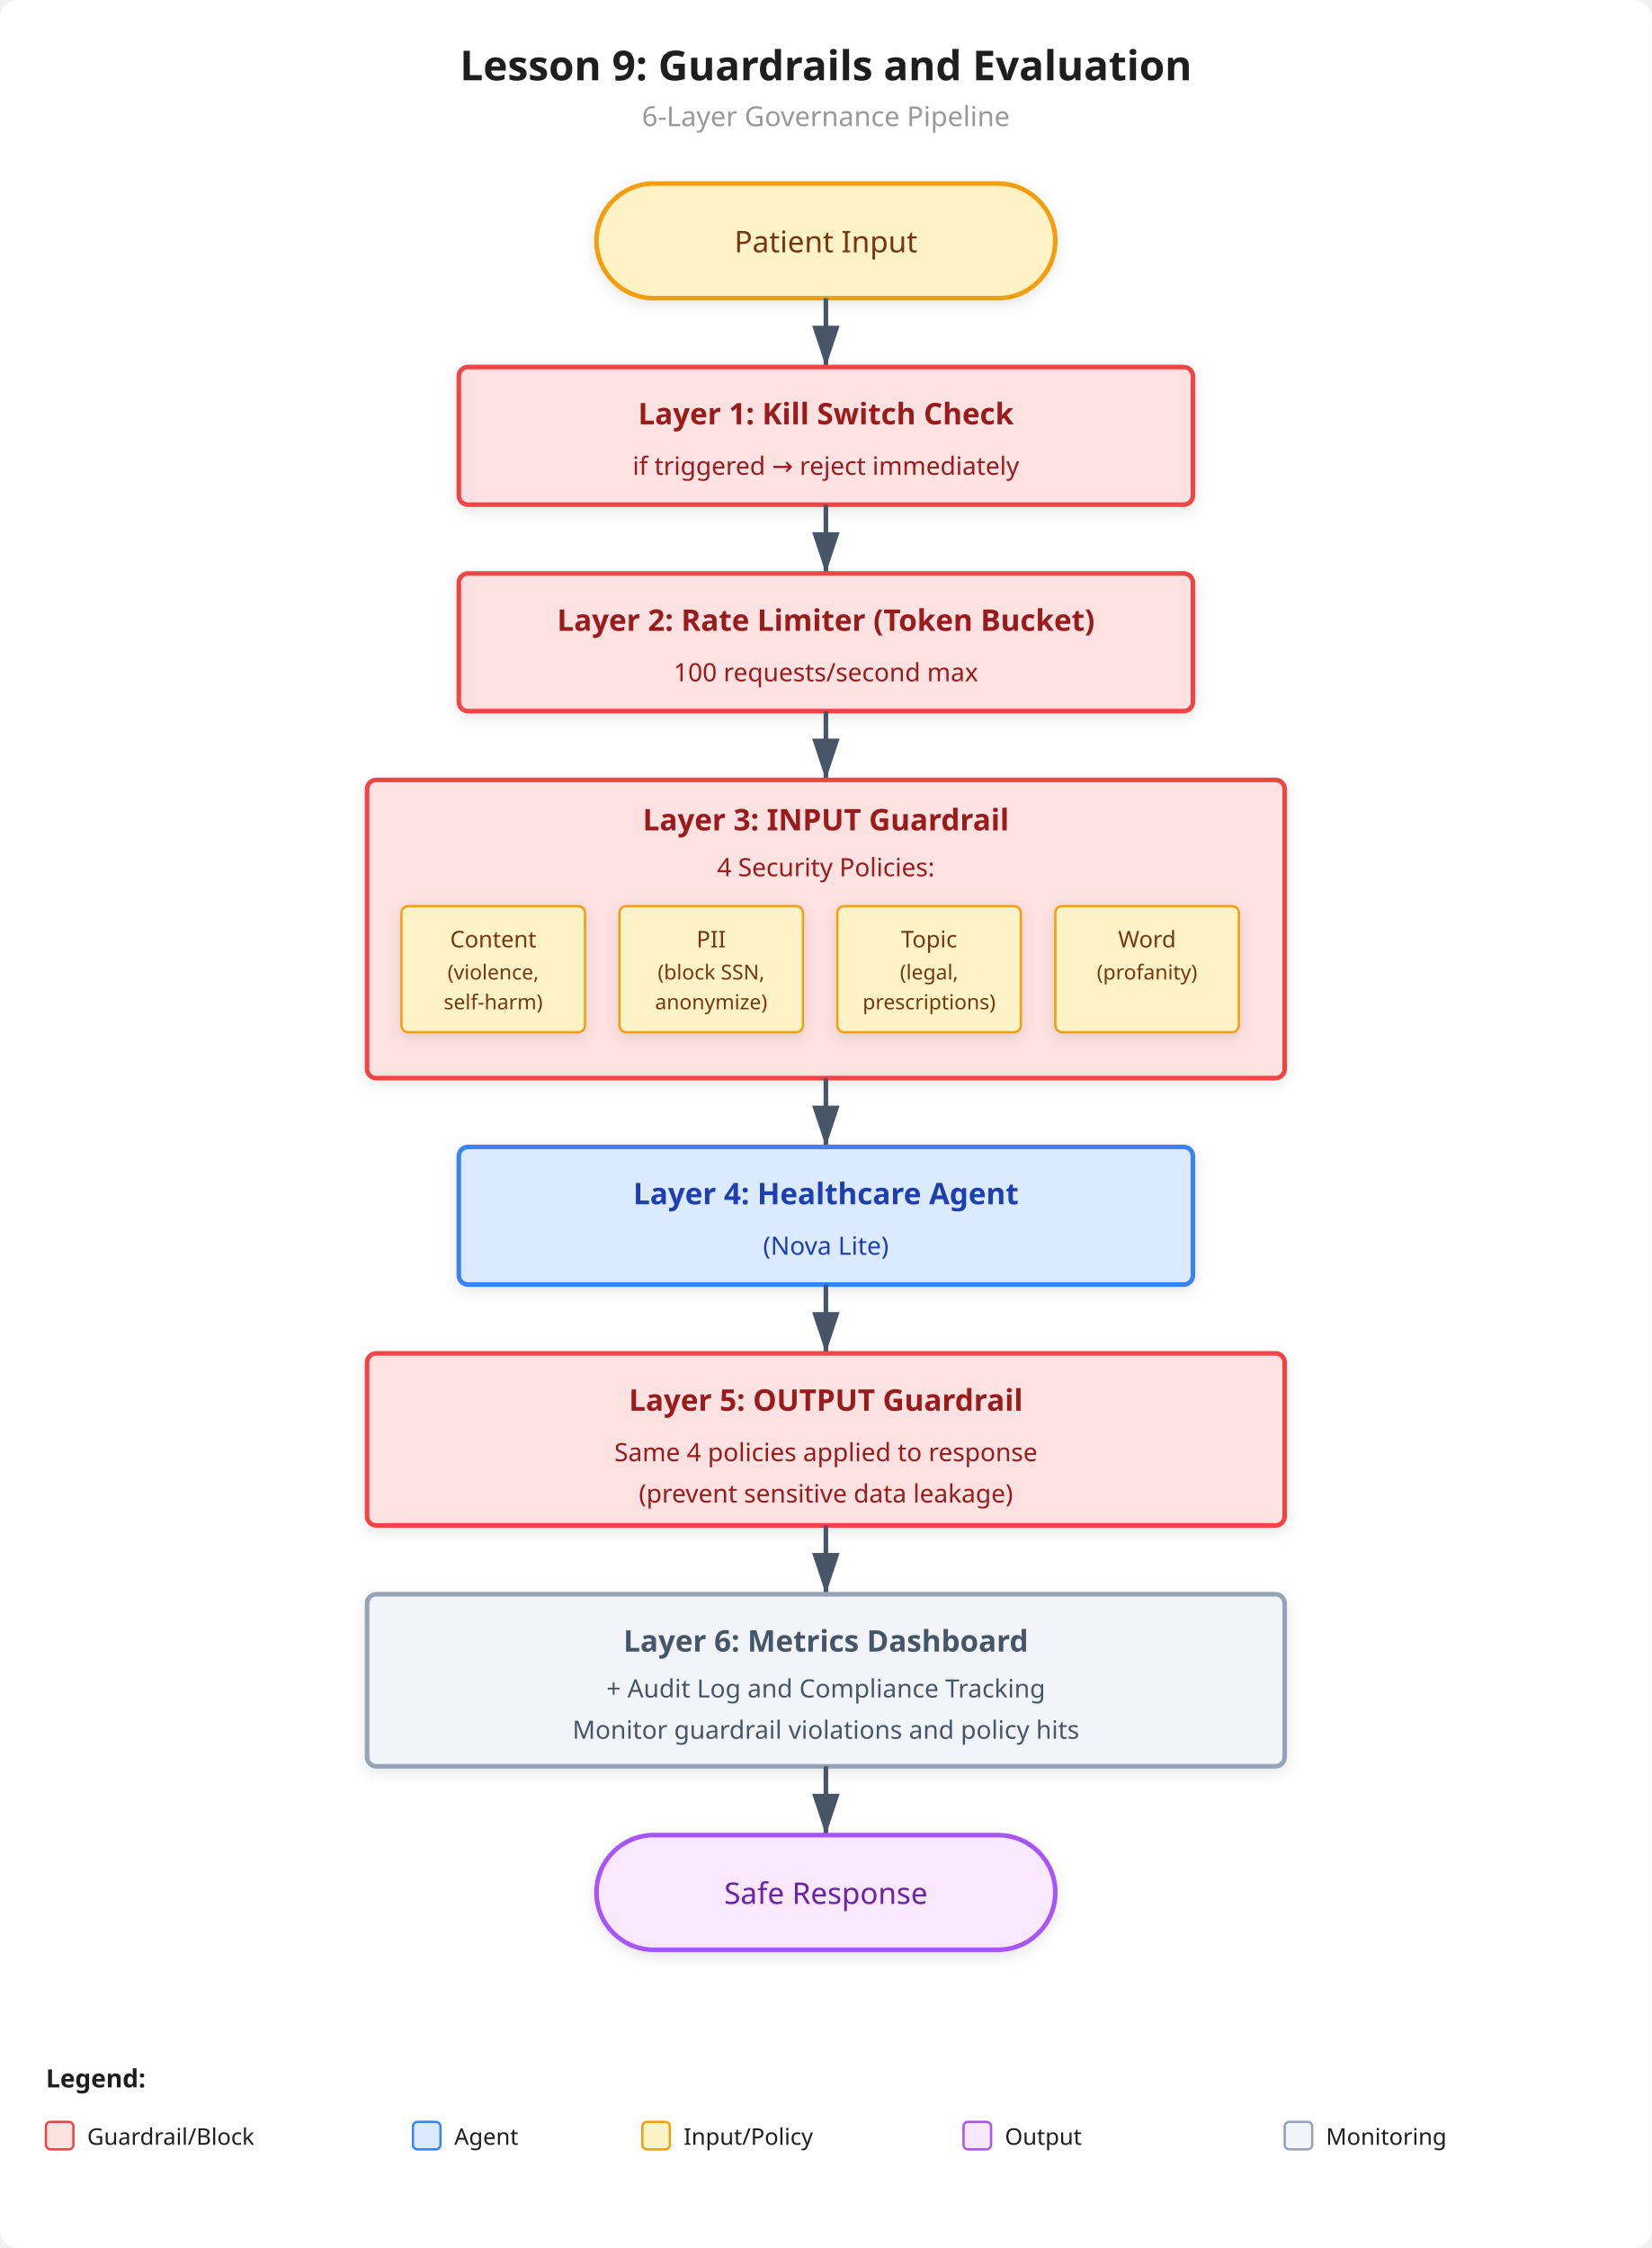
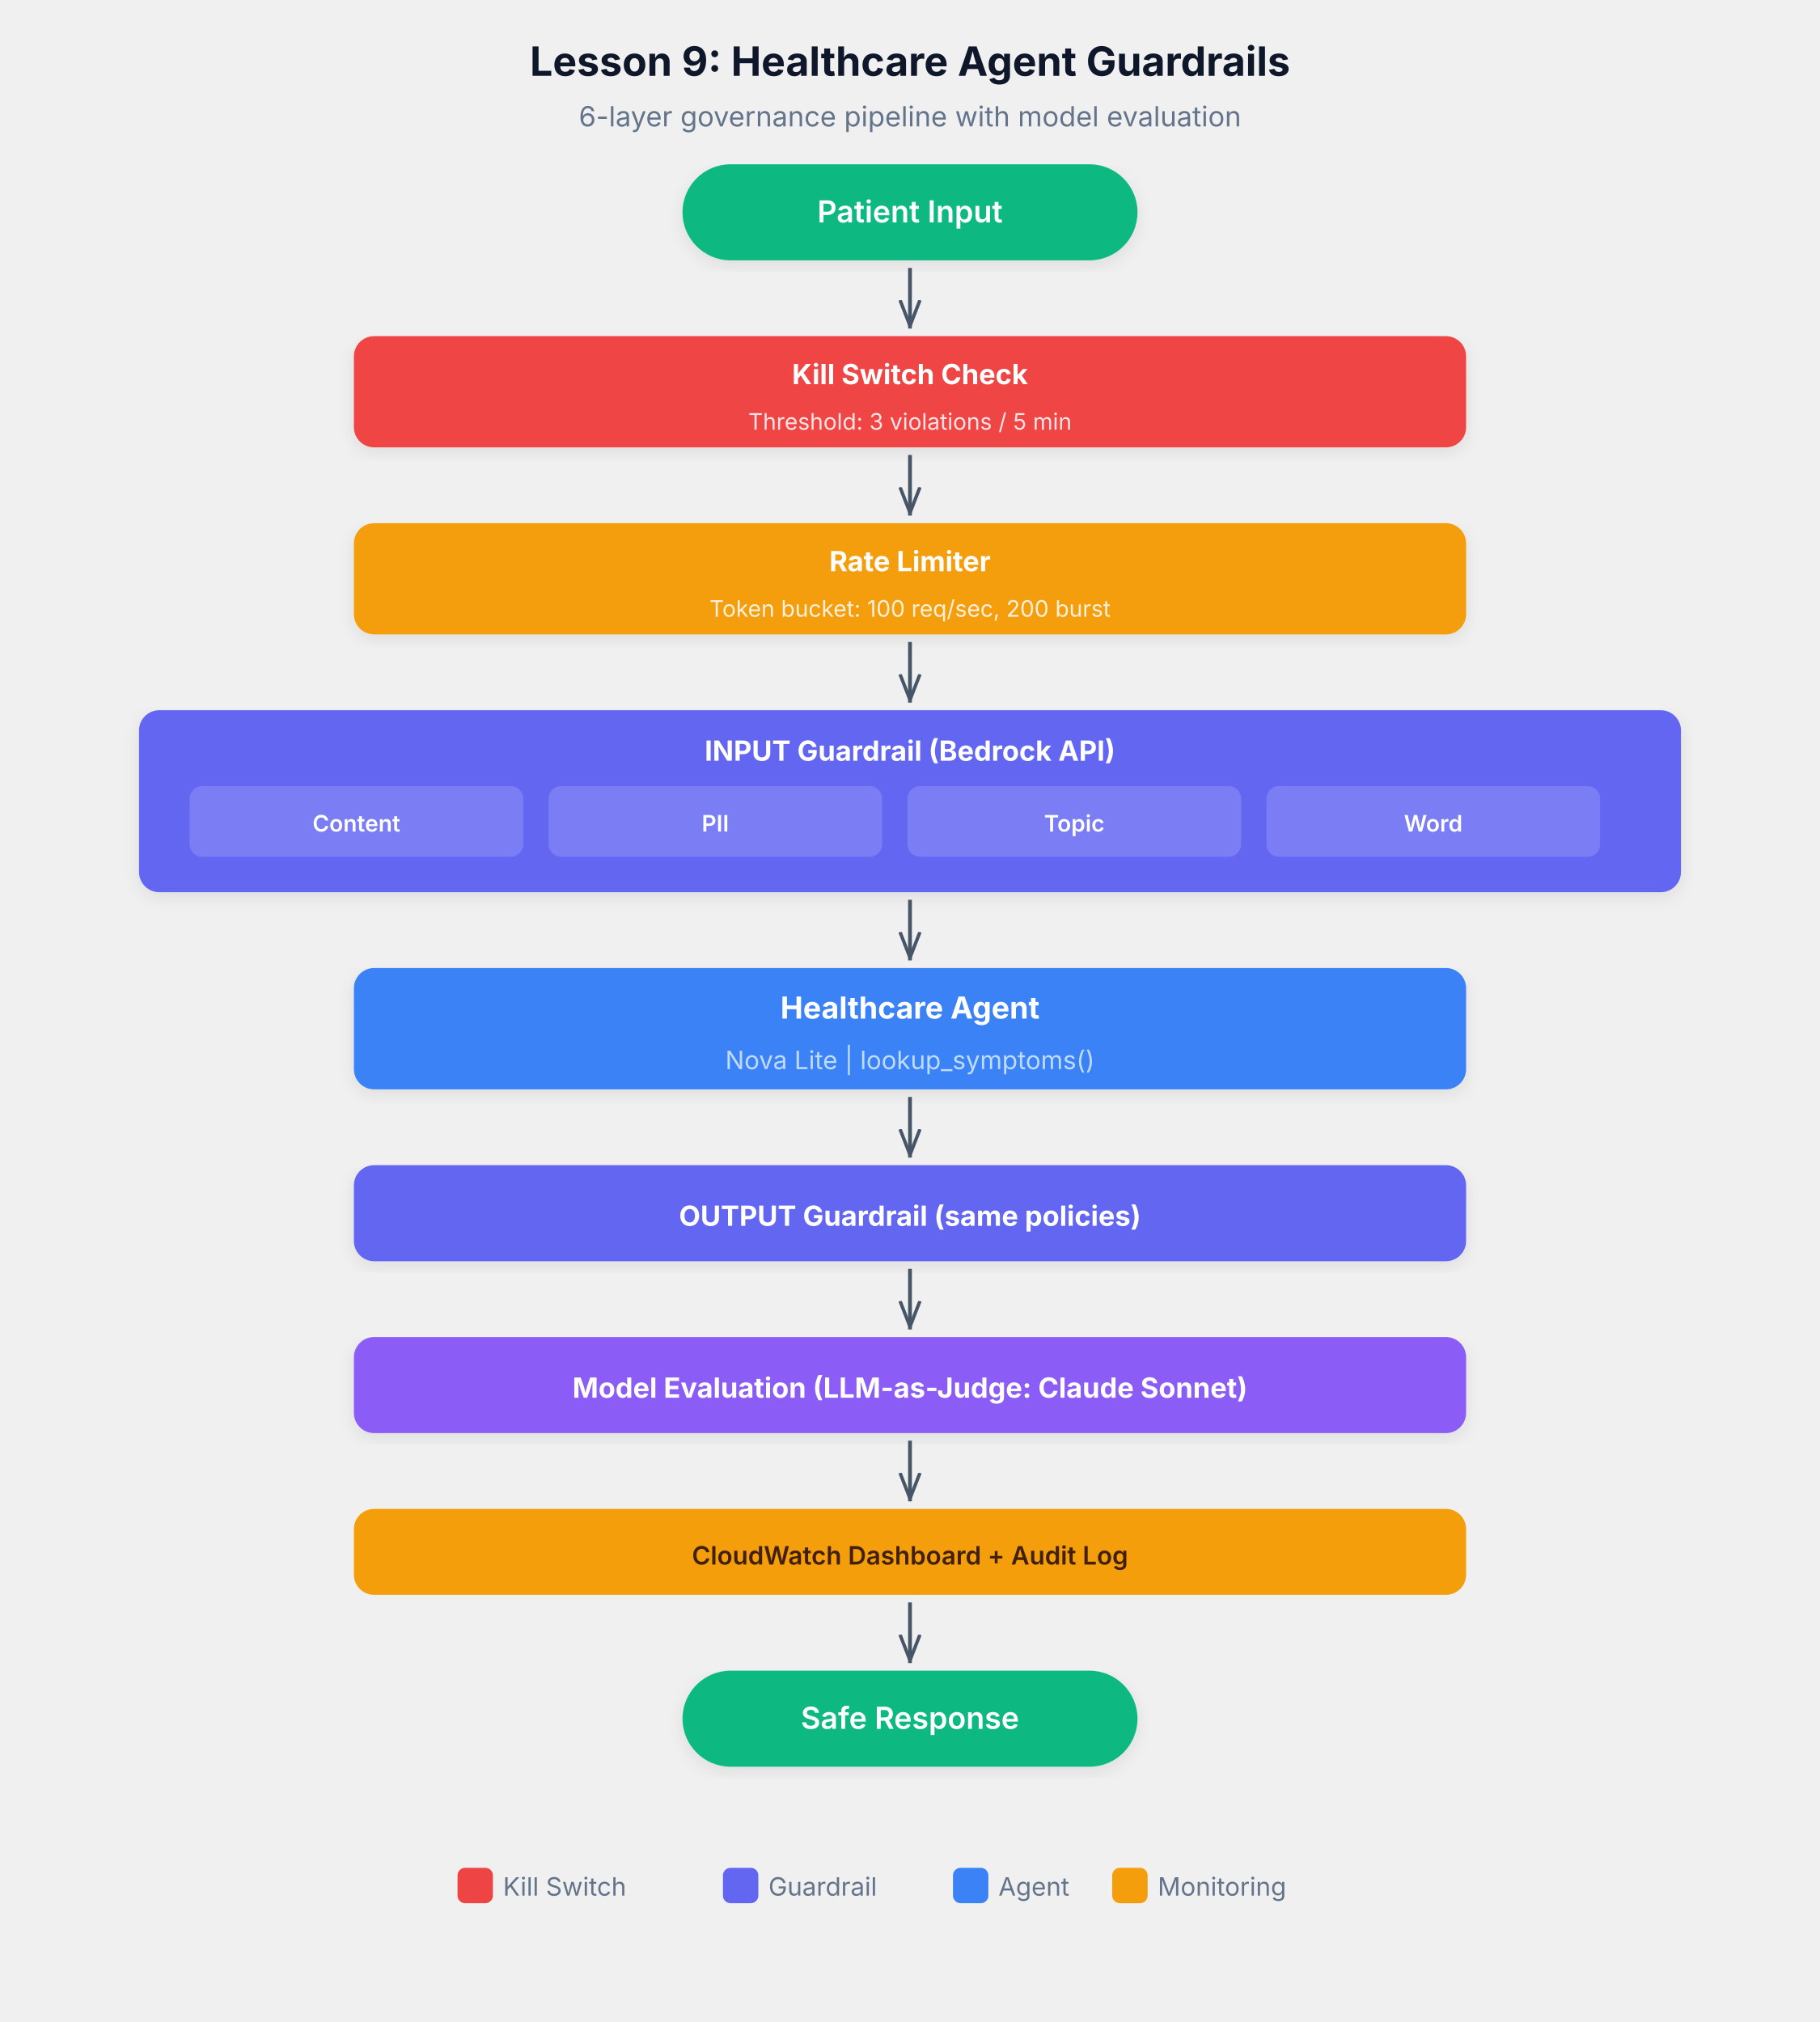
- <svg xmlns="http://www.w3.org/2000/svg" viewBox="0 0 720 980">
+ <svg xmlns="http://www.w3.org/2000/svg" viewBox="0 0 720 800" font-family="system-ui, -apple-system, &quot;Segoe UI&quot;, sans-serif">
  <defs>
-     <filter id="shadow9" x="-50%" y="-50%" width="200%" height="200%">
-       <feDropShadow dx="0" dy="2" stdDeviation="3" flood-opacity="0.1" />
+     <filter id="sh" x="-4%" y="-4%" width="108%" height="116%">
+       <feDropShadow dx="0" dy="2" stdDeviation="3" flood-opacity="0.08" />
    </filter>
-     <marker id="arrow9" markerWidth="10" markerHeight="10" refX="9" refY="3" orient="auto" markerUnits="strokeWidth">
-       <path d="M0,0 L0,6 L9,3 z" fill="#475569" />
+     <marker id="a" viewBox="0 0 10 8" refX="10" refY="4" markerWidth="8" markerHeight="6" orient="auto">
+       <path d="M0,0.5 L9,4 L0,7.5" fill="none" stroke="#475569" stroke-width="1.2" stroke-linejoin="round" />
    </marker>
-     <style>
-       text { font-family: 'Segoe UI', system-ui, sans-serif; }
-       .title { font-size: 18px; font-weight: bold; text-anchor: middle; }
-       .subtitle { font-size: 12px; fill: #999999; text-anchor: middle; }
-       .label { font-size: 13px; text-anchor: middle; }
-       .small { font-size: 11px; text-anchor: middle; }
-       .tiny { font-size: 9px; text-anchor: middle; }
-     </style>
+     <marker id="ah" viewBox="0 0 10 8" refX="10" refY="4" markerWidth="8" markerHeight="6" orient="auto">
+       <path d="M0,0.5 L9,4 L0,7.5" fill="none" stroke="#475569" stroke-width="1.2" stroke-linejoin="round" />
+     </marker>
  </defs>
-   <rect width="100%" height="100%" fill="white" rx="8" />
-   <text x="360" y="35" class="title" fill="#1e1e1e">Lesson 9: Guardrails and Evaluation</text>
-   <text x="360" y="55" class="subtitle">6-Layer Governance Pipeline</text>
-   <rect x="260" y="80" width="200" height="50" rx="25" fill="#fef3c7" stroke="#f59e0b" stroke-width="2" filter="url(#shadow9)" />
-   <text x="360" y="110" class="label" fill="#78350f" font-weight="500">Patient Input</text>
-   <line x1="360" y1="130" x2="360" y2="160" stroke="#475569" stroke-width="2" marker-end="url(#arrow9)" />
-   <rect x="200" y="160" width="320" height="60" rx="4" fill="#fee2e2" stroke="#ef4444" stroke-width="2" filter="url(#shadow9)" />
-   <text x="360" y="185" class="label" fill="#991b1b" font-weight="600">Layer 1: Kill Switch Check</text>
-   <text x="360" y="207" class="small" fill="#991b1b">if triggered → reject immediately</text>
-   <line x1="360" y1="220" x2="360" y2="250" stroke="#475569" stroke-width="2" marker-end="url(#arrow9)" />
-   <rect x="200" y="250" width="320" height="60" rx="4" fill="#fee2e2" stroke="#ef4444" stroke-width="2" filter="url(#shadow9)" />
-   <text x="360" y="275" class="label" fill="#991b1b" font-weight="600">Layer 2: Rate Limiter (Token Bucket)</text>
-   <text x="360" y="297" class="small" fill="#991b1b">100 requests/second max</text>
-   <line x1="360" y1="310" x2="360" y2="340" stroke="#475569" stroke-width="2" marker-end="url(#arrow9)" />
-   <rect x="160" y="340" width="400" height="130" rx="4" fill="#fee2e2" stroke="#ef4444" stroke-width="2" filter="url(#shadow9)" />
-   <text x="360" y="362" class="label" fill="#991b1b" font-weight="600">Layer 3: INPUT Guardrail</text>
-   <text x="360" y="382" class="small" fill="#991b1b">4 Security Policies:</text>
-   <rect x="175" y="395" width="80" height="55" rx="3" fill="#fef3c7" stroke="#f59e0b" stroke-width="1" filter="url(#shadow9)" />
-   <text x="215" y="413" font-size="10" font-weight="500" text-anchor="middle" fill="#78350f">Content</text>
-   <text x="215" y="427" class="tiny" fill="#78350f">(violence,</text>
-   <text x="215" y="440" class="tiny" fill="#78350f">self-harm)</text>
-   <rect x="270" y="395" width="80" height="55" rx="3" fill="#fef3c7" stroke="#f59e0b" stroke-width="1" filter="url(#shadow9)" />
-   <text x="310" y="413" font-size="10" font-weight="500" text-anchor="middle" fill="#78350f">PII</text>
-   <text x="310" y="427" class="tiny" fill="#78350f">(block SSN,</text>
-   <text x="310" y="440" class="tiny" fill="#78350f">anonymize)</text>
-   <rect x="365" y="395" width="80" height="55" rx="3" fill="#fef3c7" stroke="#f59e0b" stroke-width="1" filter="url(#shadow9)" />
-   <text x="405" y="413" font-size="10" font-weight="500" text-anchor="middle" fill="#78350f">Topic</text>
-   <text x="405" y="427" class="tiny" fill="#78350f">(legal,</text>
-   <text x="405" y="440" class="tiny" fill="#78350f">prescriptions)</text>
-   <rect x="460" y="395" width="80" height="55" rx="3" fill="#fef3c7" stroke="#f59e0b" stroke-width="1" filter="url(#shadow9)" />
-   <text x="500" y="413" font-size="10" font-weight="500" text-anchor="middle" fill="#78350f">Word</text>
-   <text x="500" y="427" class="tiny" fill="#78350f">(profanity)</text>
-   <line x1="360" y1="470" x2="360" y2="500" stroke="#475569" stroke-width="2" marker-end="url(#arrow9)" />
-   <rect x="200" y="500" width="320" height="60" rx="4" fill="#dbeafe" stroke="#3b82f6" stroke-width="2" filter="url(#shadow9)" />
-   <text x="360" y="525" class="label" fill="#1e40af" font-weight="600">Layer 4: Healthcare Agent</text>
-   <text x="360" y="547" class="small" fill="#1e40af">(Nova Lite)</text>
-   <line x1="360" y1="560" x2="360" y2="590" stroke="#475569" stroke-width="2" marker-end="url(#arrow9)" />
-   <rect x="160" y="590" width="400" height="75" rx="4" fill="#fee2e2" stroke="#ef4444" stroke-width="2" filter="url(#shadow9)" />
-   <text x="360" y="615" class="label" fill="#991b1b" font-weight="600">Layer 5: OUTPUT Guardrail</text>
-   <text x="360" y="637" class="small" fill="#991b1b">Same 4 policies applied to response</text>
-   <text x="360" y="655" class="small" fill="#991b1b">(prevent sensitive data leakage)</text>
-   <line x1="360" y1="665" x2="360" y2="695" stroke="#475569" stroke-width="2" marker-end="url(#arrow9)" />
-   <rect x="160" y="695" width="400" height="75" rx="4" fill="#f1f5f9" stroke="#94a3b8" stroke-width="2" filter="url(#shadow9)" />
-   <text x="360" y="720" class="label" fill="#475569" font-weight="600">Layer 6: Metrics Dashboard</text>
-   <text x="360" y="740" class="small" fill="#475569">+ Audit Log and Compliance Tracking</text>
-   <text x="360" y="758" class="small" fill="#475569">Monitor guardrail violations and policy hits</text>
-   <line x1="360" y1="770" x2="360" y2="800" stroke="#475569" stroke-width="2" marker-end="url(#arrow9)" />
-   <rect x="260" y="800" width="200" height="50" rx="25" fill="#fae8ff" stroke="#a855f7" stroke-width="2" filter="url(#shadow9)" />
-   <text x="360" y="830" class="label" fill="#6b21a8" font-weight="500">Safe Response</text>
-   <g>
-     <text x="20" y="910" font-size="11" font-weight="600" fill="#1e1e1e">Legend:</text>
-     <rect x="20" y="925" width="12" height="12" rx="2" fill="#fee2e2" stroke="#ef4444" stroke-width="1" />
-     <text x="38" y="935" font-size="10" fill="#1e1e1e">Guardrail/Block</text>
-     <rect x="180" y="925" width="12" height="12" rx="2" fill="#dbeafe" stroke="#3b82f6" stroke-width="1" />
-     <text x="198" y="935" font-size="10" fill="#1e1e1e">Agent</text>
-     <rect x="280" y="925" width="12" height="12" rx="2" fill="#fef3c7" stroke="#f59e0b" stroke-width="1" />
-     <text x="298" y="935" font-size="10" fill="#1e1e1e">Input/Policy</text>
-     <rect x="420" y="925" width="12" height="12" rx="2" fill="#fae8ff" stroke="#a855f7" stroke-width="1" />
-     <text x="438" y="935" font-size="10" fill="#1e1e1e">Output</text>
-     <rect x="560" y="925" width="12" height="12" rx="2" fill="#f1f5f9" stroke="#94a3b8" stroke-width="1" />
-     <text x="578" y="935" font-size="10" fill="#1e1e1e">Monitoring</text>
+   <text x="360" y="30" text-anchor="middle" font-size="16" font-weight="700" fill="#0f172a">Lesson 9: Healthcare Agent Guardrails</text>
+   <text x="360" y="50" text-anchor="middle" font-size="11" fill="#64748b">6-layer governance pipeline with model evaluation</text>
+   <rect x="270" y="65" width="180" height="38" rx="19" fill="#10b981" filter="url(#sh)" />
+   <text x="360" y="88" text-anchor="middle" font-size="12" font-weight="600" fill="white">Patient Input</text>
+   <rect x="140" y="133" width="440" height="44" rx="8" fill="#ef4444" filter="url(#sh)" />
+   <text x="360" y="152" text-anchor="middle" font-size="11" font-weight="700" fill="white">Kill Switch Check</text>
+   <text x="360" y="170" text-anchor="middle" font-size="9" fill="rgba(255,255,255,0.85)">Threshold: 3 violations / 5 min</text>
+   <rect x="140" y="207" width="440" height="44" rx="8" fill="#f59e0b" filter="url(#sh)" />
+   <text x="360" y="226" text-anchor="middle" font-size="11" font-weight="700" fill="white">Rate Limiter</text>
+   <text x="360" y="244" text-anchor="middle" font-size="9" fill="rgba(255,255,255,0.85)">Token bucket: 100 req/sec, 200 burst</text>
+   <rect x="55" y="281" width="610" height="72" rx="8" fill="#6366f1" filter="url(#sh)" />
+   <text x="360" y="301" text-anchor="middle" font-size="11" font-weight="700" fill="white">INPUT Guardrail (Bedrock API)</text>
+   <rect x="75" y="311" width="132" height="28" rx="5" fill="rgba(255,255,255,0.15)" />
+   <text x="141" y="329" text-anchor="middle" font-size="9" font-weight="600" fill="white">Content</text>
+   <rect x="217" y="311" width="132" height="28" rx="5" fill="rgba(255,255,255,0.15)" />
+   <text x="283" y="329" text-anchor="middle" font-size="9" font-weight="600" fill="white">PII</text>
+   <rect x="359" y="311" width="132" height="28" rx="5" fill="rgba(255,255,255,0.15)" />
+   <text x="425" y="329" text-anchor="middle" font-size="9" font-weight="600" fill="white">Topic</text>
+   <rect x="501" y="311" width="132" height="28" rx="5" fill="rgba(255,255,255,0.15)" />
+   <text x="567" y="329" text-anchor="middle" font-size="9" font-weight="600" fill="white">Word</text>
+   <rect x="140" y="383" width="440" height="48" rx="8" fill="#3b82f6" filter="url(#sh)" />
+   <text x="360" y="403" text-anchor="middle" font-size="12" font-weight="700" fill="white">Healthcare Agent</text>
+   <text x="360" y="423" text-anchor="middle" font-size="10" fill="#bfdbfe">Nova Lite | lookup_symptoms()</text>
+   <rect x="140" y="461" width="440" height="38" rx="8" fill="#6366f1" filter="url(#sh)" />
+   <text x="360" y="485" text-anchor="middle" font-size="11" font-weight="700" fill="white">OUTPUT Guardrail (same policies)</text>
+   <rect x="140" y="529" width="440" height="38" rx="8" fill="#8b5cf6" filter="url(#sh)" />
+   <text x="360" y="553" text-anchor="middle" font-size="11" font-weight="700" fill="white">Model Evaluation (LLM-as-Judge: Claude Sonnet)</text>
+   <rect x="140" y="597" width="440" height="34" rx="8" fill="#f59e0b" />
+   <text x="360" y="619" text-anchor="middle" font-size="10" font-weight="600" fill="#422006">CloudWatch Dashboard + Audit Log</text>
+   <rect x="270" y="661" width="180" height="38" rx="19" fill="#10b981" filter="url(#sh)" />
+   <text x="360" y="684" text-anchor="middle" font-size="12" font-weight="600" fill="white">Safe Response</text>
+   <rect x="181" y="739" width="14" height="14" rx="3" fill="#ef4444" />
+   <text x="199" y="750" font-size="10" fill="#64748b">Kill Switch</text>
+   <rect x="286" y="739" width="14" height="14" rx="3" fill="#6366f1" />
+   <text x="304" y="750" font-size="10" fill="#64748b">Guardrail</text>
+   <rect x="377" y="739" width="14" height="14" rx="3" fill="#3b82f6" />
+   <text x="395" y="750" font-size="10" fill="#64748b">Agent</text>
+   <rect x="440" y="739" width="14" height="14" rx="3" fill="#f59e0b" />
+   <text x="458" y="750" font-size="10" fill="#64748b">Monitoring</text>
+   <g id="arrows">
+     <line x1="360" y1="106" x2="360" y2="130" stroke="#475569" stroke-width="1.5" marker-end="url(#a)" />
+     <line x1="360" y1="180" x2="360" y2="204" stroke="#475569" stroke-width="1.5" marker-end="url(#a)" />
+     <line x1="360" y1="254" x2="360" y2="278" stroke="#475569" stroke-width="1.5" marker-end="url(#a)" />
+     <line x1="360" y1="356" x2="360" y2="380" stroke="#475569" stroke-width="1.5" marker-end="url(#a)" />
+     <line x1="360" y1="434" x2="360" y2="458" stroke="#475569" stroke-width="1.5" marker-end="url(#a)" />
+     <line x1="360" y1="502" x2="360" y2="526" stroke="#475569" stroke-width="1.5" marker-end="url(#a)" />
+     <line x1="360" y1="570" x2="360" y2="594" stroke="#475569" stroke-width="1.5" marker-end="url(#a)" />
+     <line x1="360" y1="634" x2="360" y2="658" stroke="#475569" stroke-width="1.5" marker-end="url(#a)" />
  </g>
</svg>
